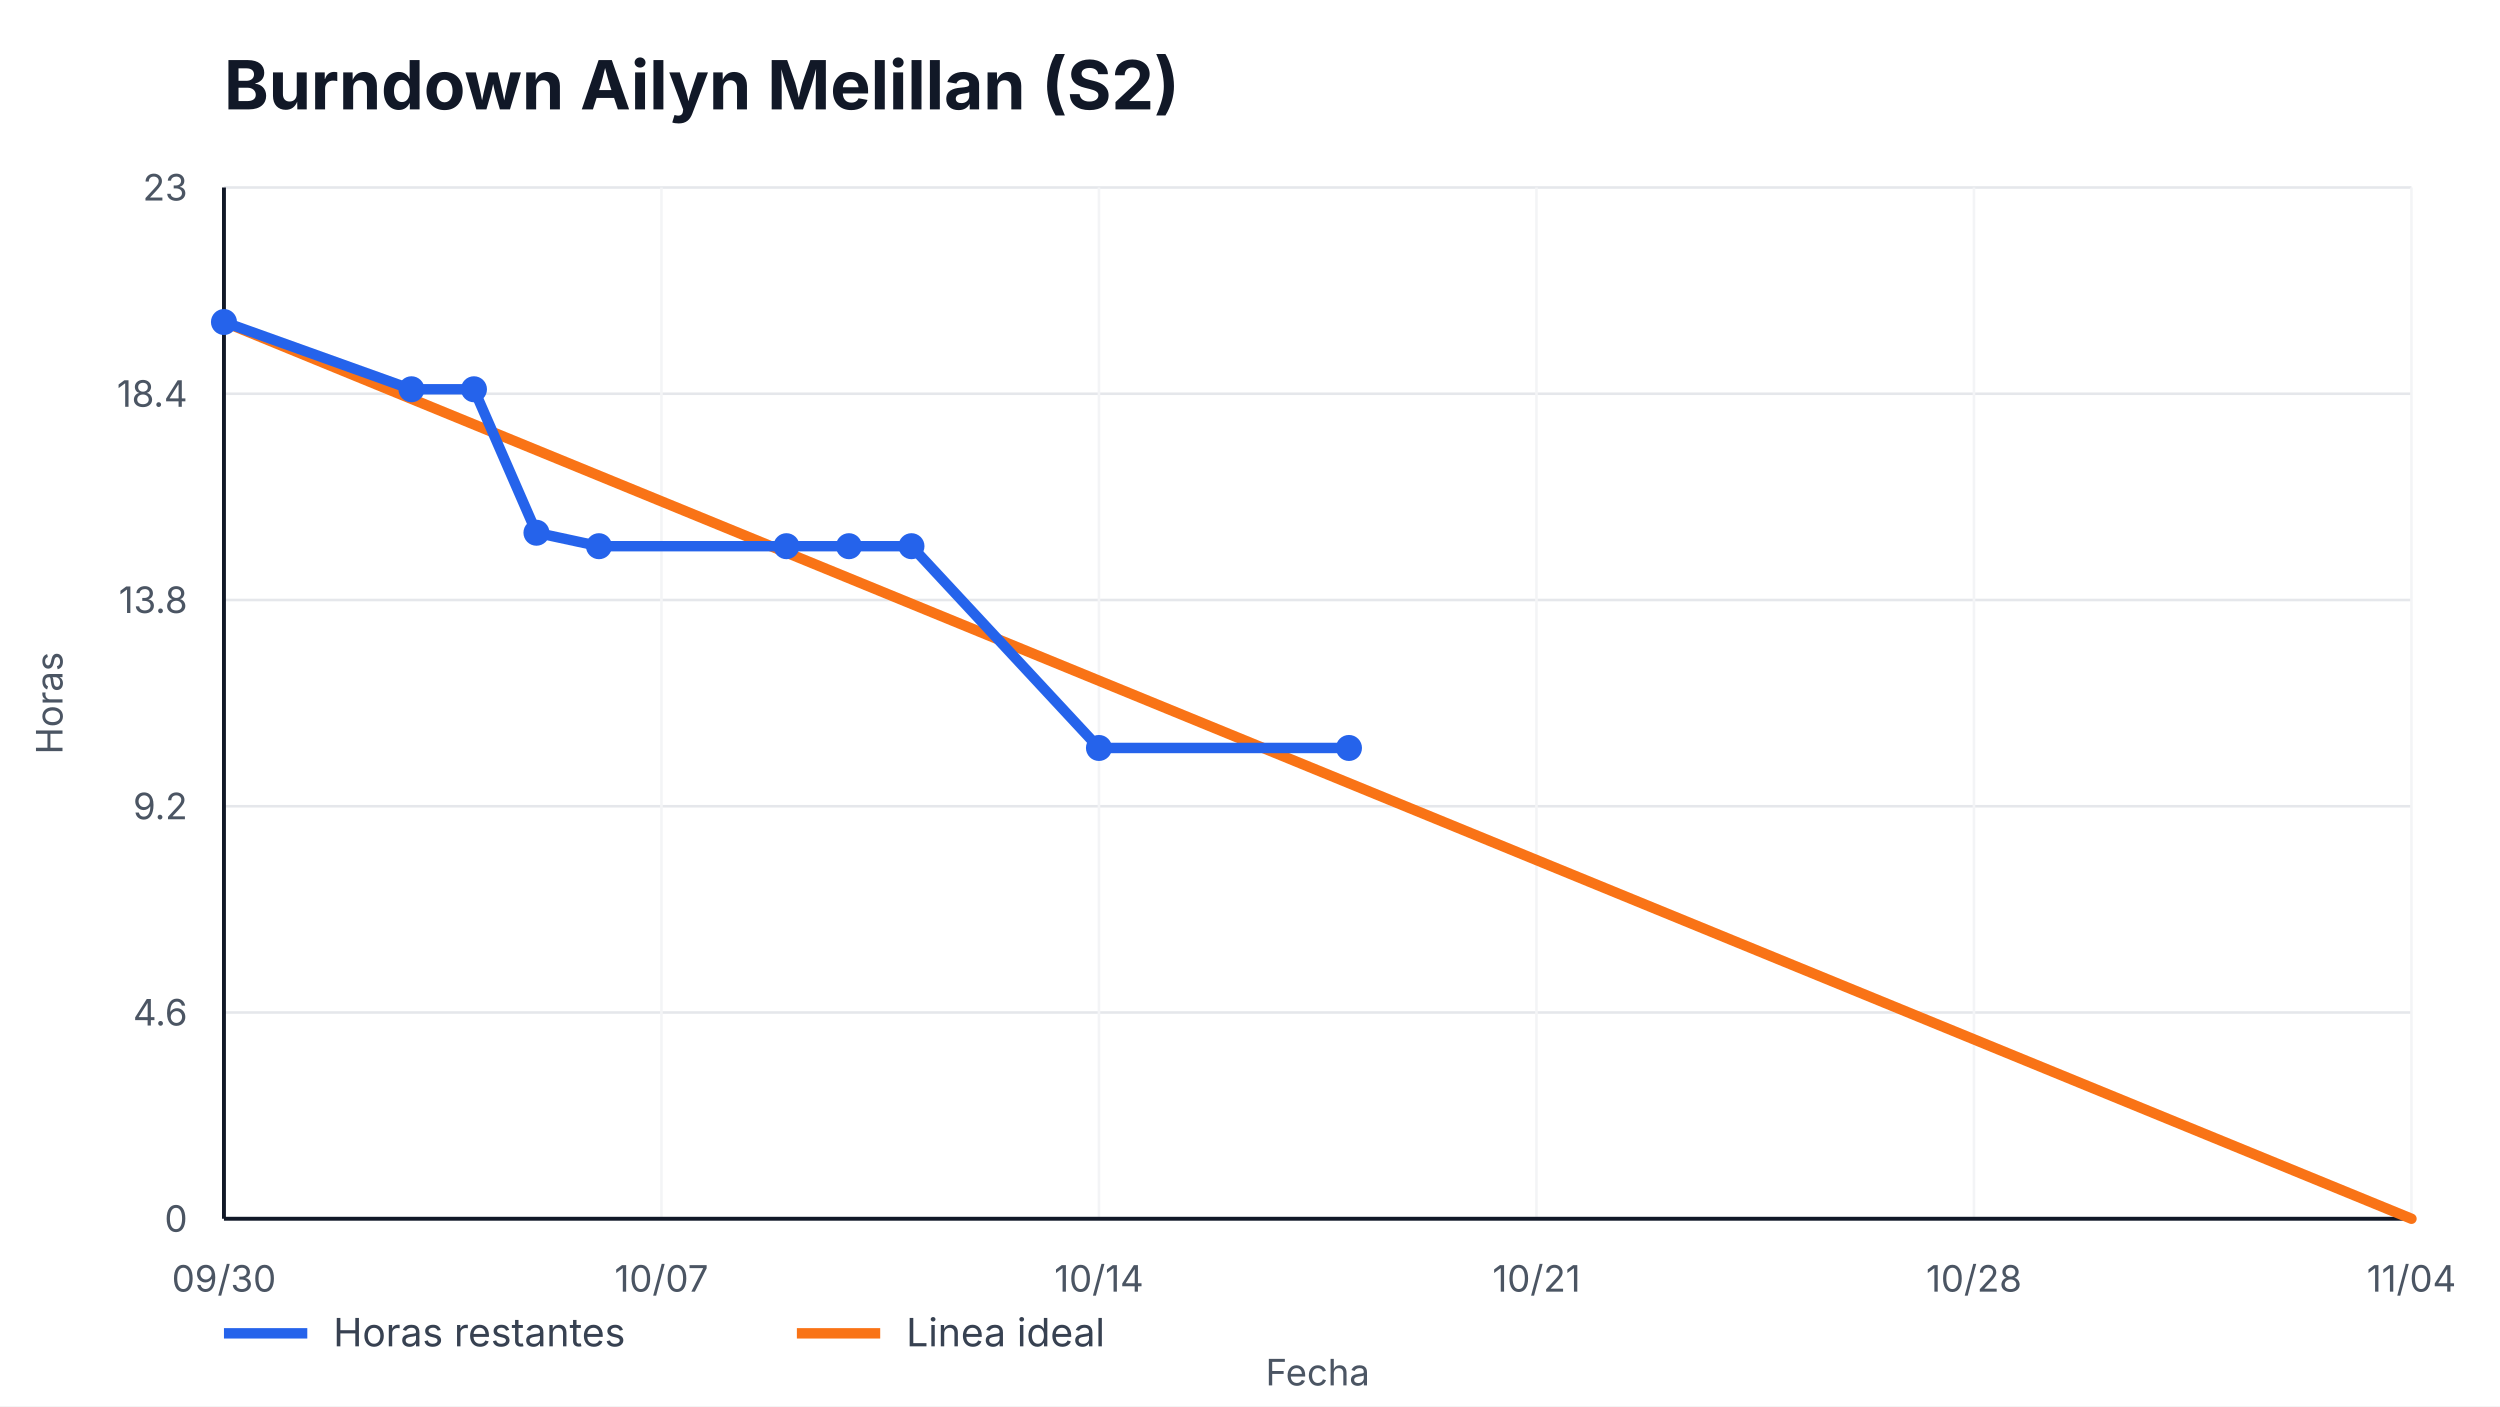
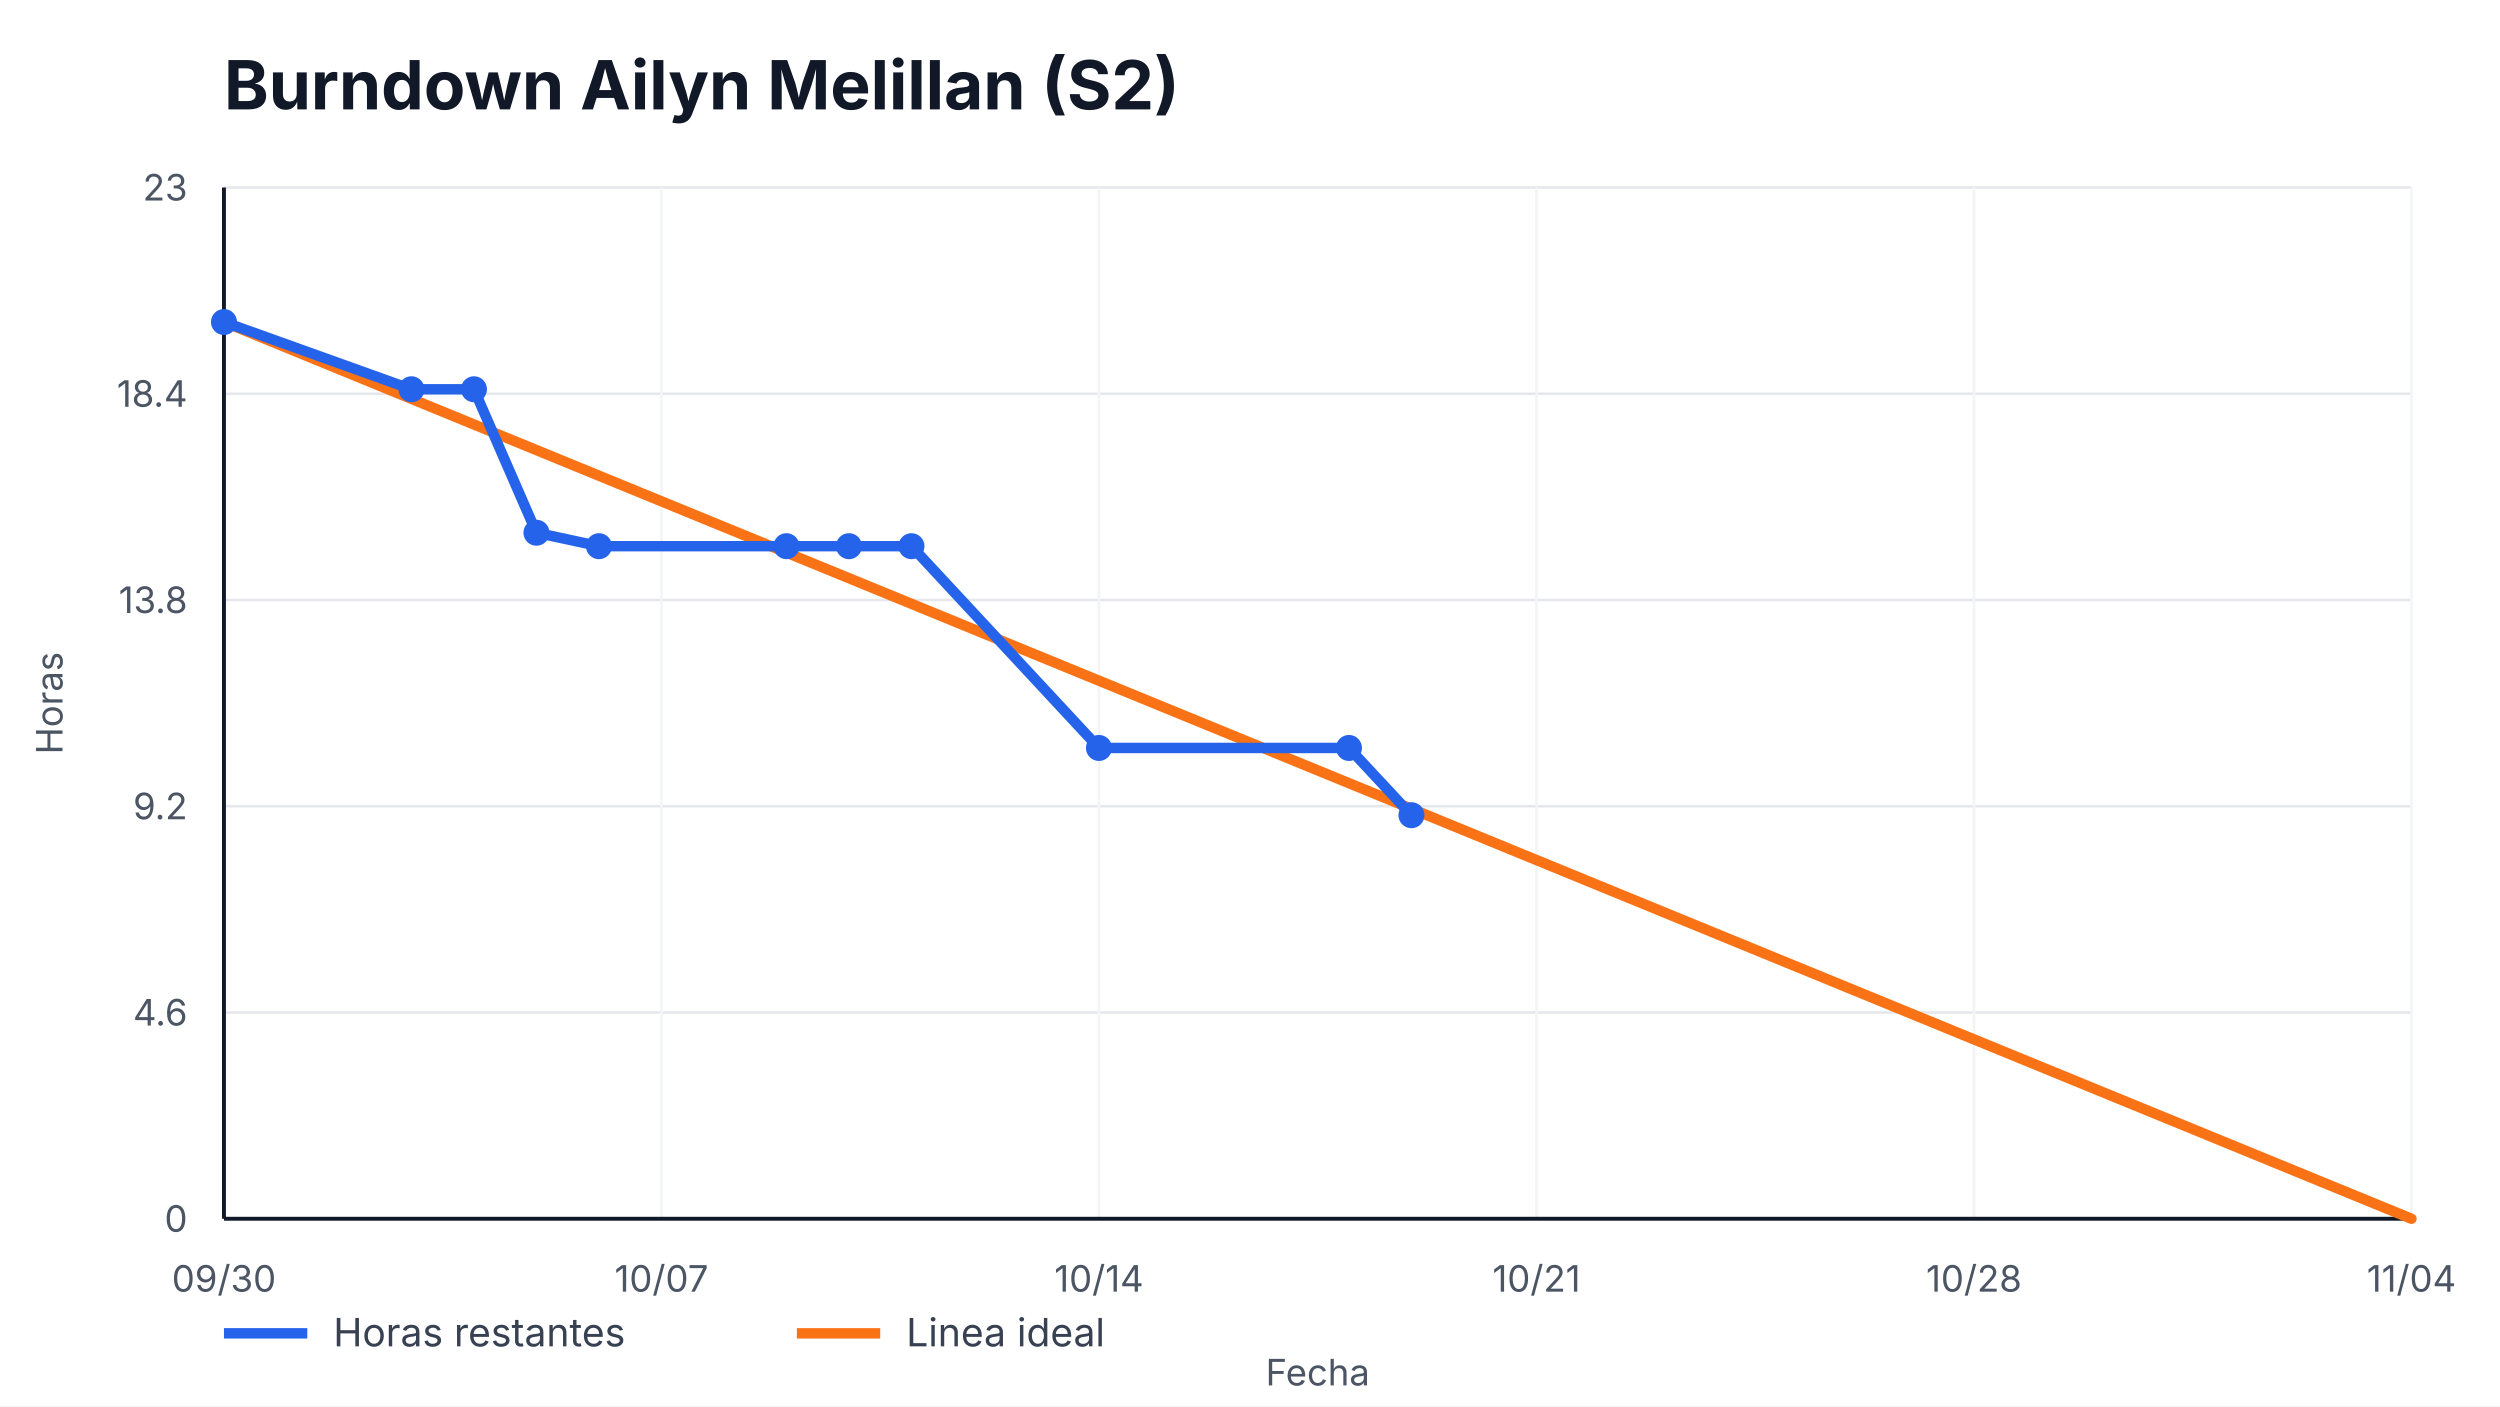
<svg xmlns="http://www.w3.org/2000/svg" width="960" height="540" viewBox="0 0 960 540" role="img" aria-label="Burndown Ailyn Melillan (S2)">
  <style>
    text { font-family: -apple-system, BlinkMacSystemFont, "Segoe UI", sans-serif; fill: #111827; }
    .title { font-size: 26px; font-weight: 700; }
    .axis { font-size: 14px; fill: #4b5563; }
    .legend { font-size: 15px; fill: #374151; }
    .overrun { font-size: 14px; font-weight: 700; fill: #b91c1c; }
  </style>
  <rect width="100%" height="100%" fill="#ffffff" />
  <text x="86" y="42" class="title">Burndown Ailyn Melillan (S2)</text>
  <g>
    <line x1="86" y1="468.00" x2="926" y2="468.00" stroke="#e5e7eb" />
    <line x1="86" y1="388.80" x2="926" y2="388.80" stroke="#e5e7eb" />
    <line x1="86" y1="309.60" x2="926" y2="309.60" stroke="#e5e7eb" />
    <line x1="86" y1="230.40" x2="926" y2="230.40" stroke="#e5e7eb" />
    <line x1="86" y1="151.20" x2="926" y2="151.20" stroke="#e5e7eb" />
    <line x1="86" y1="72.00" x2="926" y2="72.00" stroke="#e5e7eb" />
  </g>
  <g>
    <line x1="86.00" y1="72" x2="86.00" y2="468" stroke="#f3f4f6" />
    <text x="86.00" y="496" text-anchor="middle" class="axis">09/30</text>
    <line x1="254.00" y1="72" x2="254.00" y2="468" stroke="#f3f4f6" />
    <text x="254.00" y="496" text-anchor="middle" class="axis">10/07</text>
    <line x1="422.00" y1="72" x2="422.00" y2="468" stroke="#f3f4f6" />
    <text x="422.00" y="496" text-anchor="middle" class="axis">10/14</text>
    <line x1="590.00" y1="72" x2="590.00" y2="468" stroke="#f3f4f6" />
    <text x="590.00" y="496" text-anchor="middle" class="axis">10/21</text>
    <line x1="758.00" y1="72" x2="758.00" y2="468" stroke="#f3f4f6" />
    <text x="758.00" y="496" text-anchor="middle" class="axis">10/28</text>
    <line x1="926.00" y1="72" x2="926.00" y2="468" stroke="#f3f4f6" />
    <text x="926.00" y="496" text-anchor="middle" class="axis">11/04</text>
  </g>
  <line x1="86" y1="468" x2="926" y2="468" stroke="#111827" stroke-width="1.5" />
  <line x1="86" y1="72" x2="86" y2="468" stroke="#111827" stroke-width="1.5" />
  <g>
    <text x="72" y="473.00" text-anchor="end" class="axis">0</text>
    <text x="72" y="393.80" text-anchor="end" class="axis">4.6</text>
    <text x="72" y="314.60" text-anchor="end" class="axis">9.2</text>
    <text x="72" y="235.40" text-anchor="end" class="axis">13.8</text>
    <text x="72" y="156.20" text-anchor="end" class="axis">18.4</text>
    <text x="72" y="77.00" text-anchor="end" class="axis">23</text>
  </g>
  <polyline points="86.00,123.65 926.00,468.00" fill="none" stroke="#f97316" stroke-width="4" stroke-linecap="round" />
-   <polyline points="86.00,123.65 158.00,149.48 182.00,149.48 206.00,204.57 230.00,209.74 302.00,209.74 326.00,209.74 350.00,209.74 422.00,287.22 518.00,287.22" fill="none" stroke="#2563eb" stroke-width="4" stroke-linecap="round" stroke-linejoin="round" />
+   <polyline points="86.00,123.65 158.00,149.48 182.00,149.48 206.00,204.57 230.00,209.74 302.00,209.74 326.00,209.74 350.00,209.74 422.00,287.22 518.00,287.22 542.00,313.04" fill="none" stroke="#2563eb" stroke-width="4" stroke-linecap="round" stroke-linejoin="round" />
  <g>
    <circle cx="86.00" cy="123.65" r="5" fill="#2563eb" />
    <circle cx="158.00" cy="149.48" r="5" fill="#2563eb" />
    <circle cx="182.00" cy="149.48" r="5" fill="#2563eb" />
    <circle cx="206.00" cy="204.57" r="5" fill="#2563eb" />
    <circle cx="230.00" cy="209.74" r="5" fill="#2563eb" />
    <circle cx="302.00" cy="209.74" r="5" fill="#2563eb" />
    <circle cx="326.00" cy="209.74" r="5" fill="#2563eb" />
    <circle cx="350.00" cy="209.74" r="5" fill="#2563eb" />
    <circle cx="422.00" cy="287.22" r="5" fill="#2563eb" />
    <circle cx="518.00" cy="287.22" r="5" fill="#2563eb" />
+     <circle cx="542.00" cy="313.04" r="5" fill="#2563eb" />
  </g>
  <line x1="86" y1="512" x2="118" y2="512" stroke="#2563eb" stroke-width="4" />
  <text x="128" y="517" class="legend">Horas restantes</text>
  <line x1="306" y1="512" x2="338" y2="512" stroke="#f97316" stroke-width="4" />
  <text x="348" y="517" class="legend">Linea ideal</text>
  <text x="506.0" y="532" text-anchor="middle" class="axis">Fecha</text>
  <text x="24" y="270.0" transform="rotate(-90 24,270.0)" text-anchor="middle" class="axis">Horas</text>
</svg>
